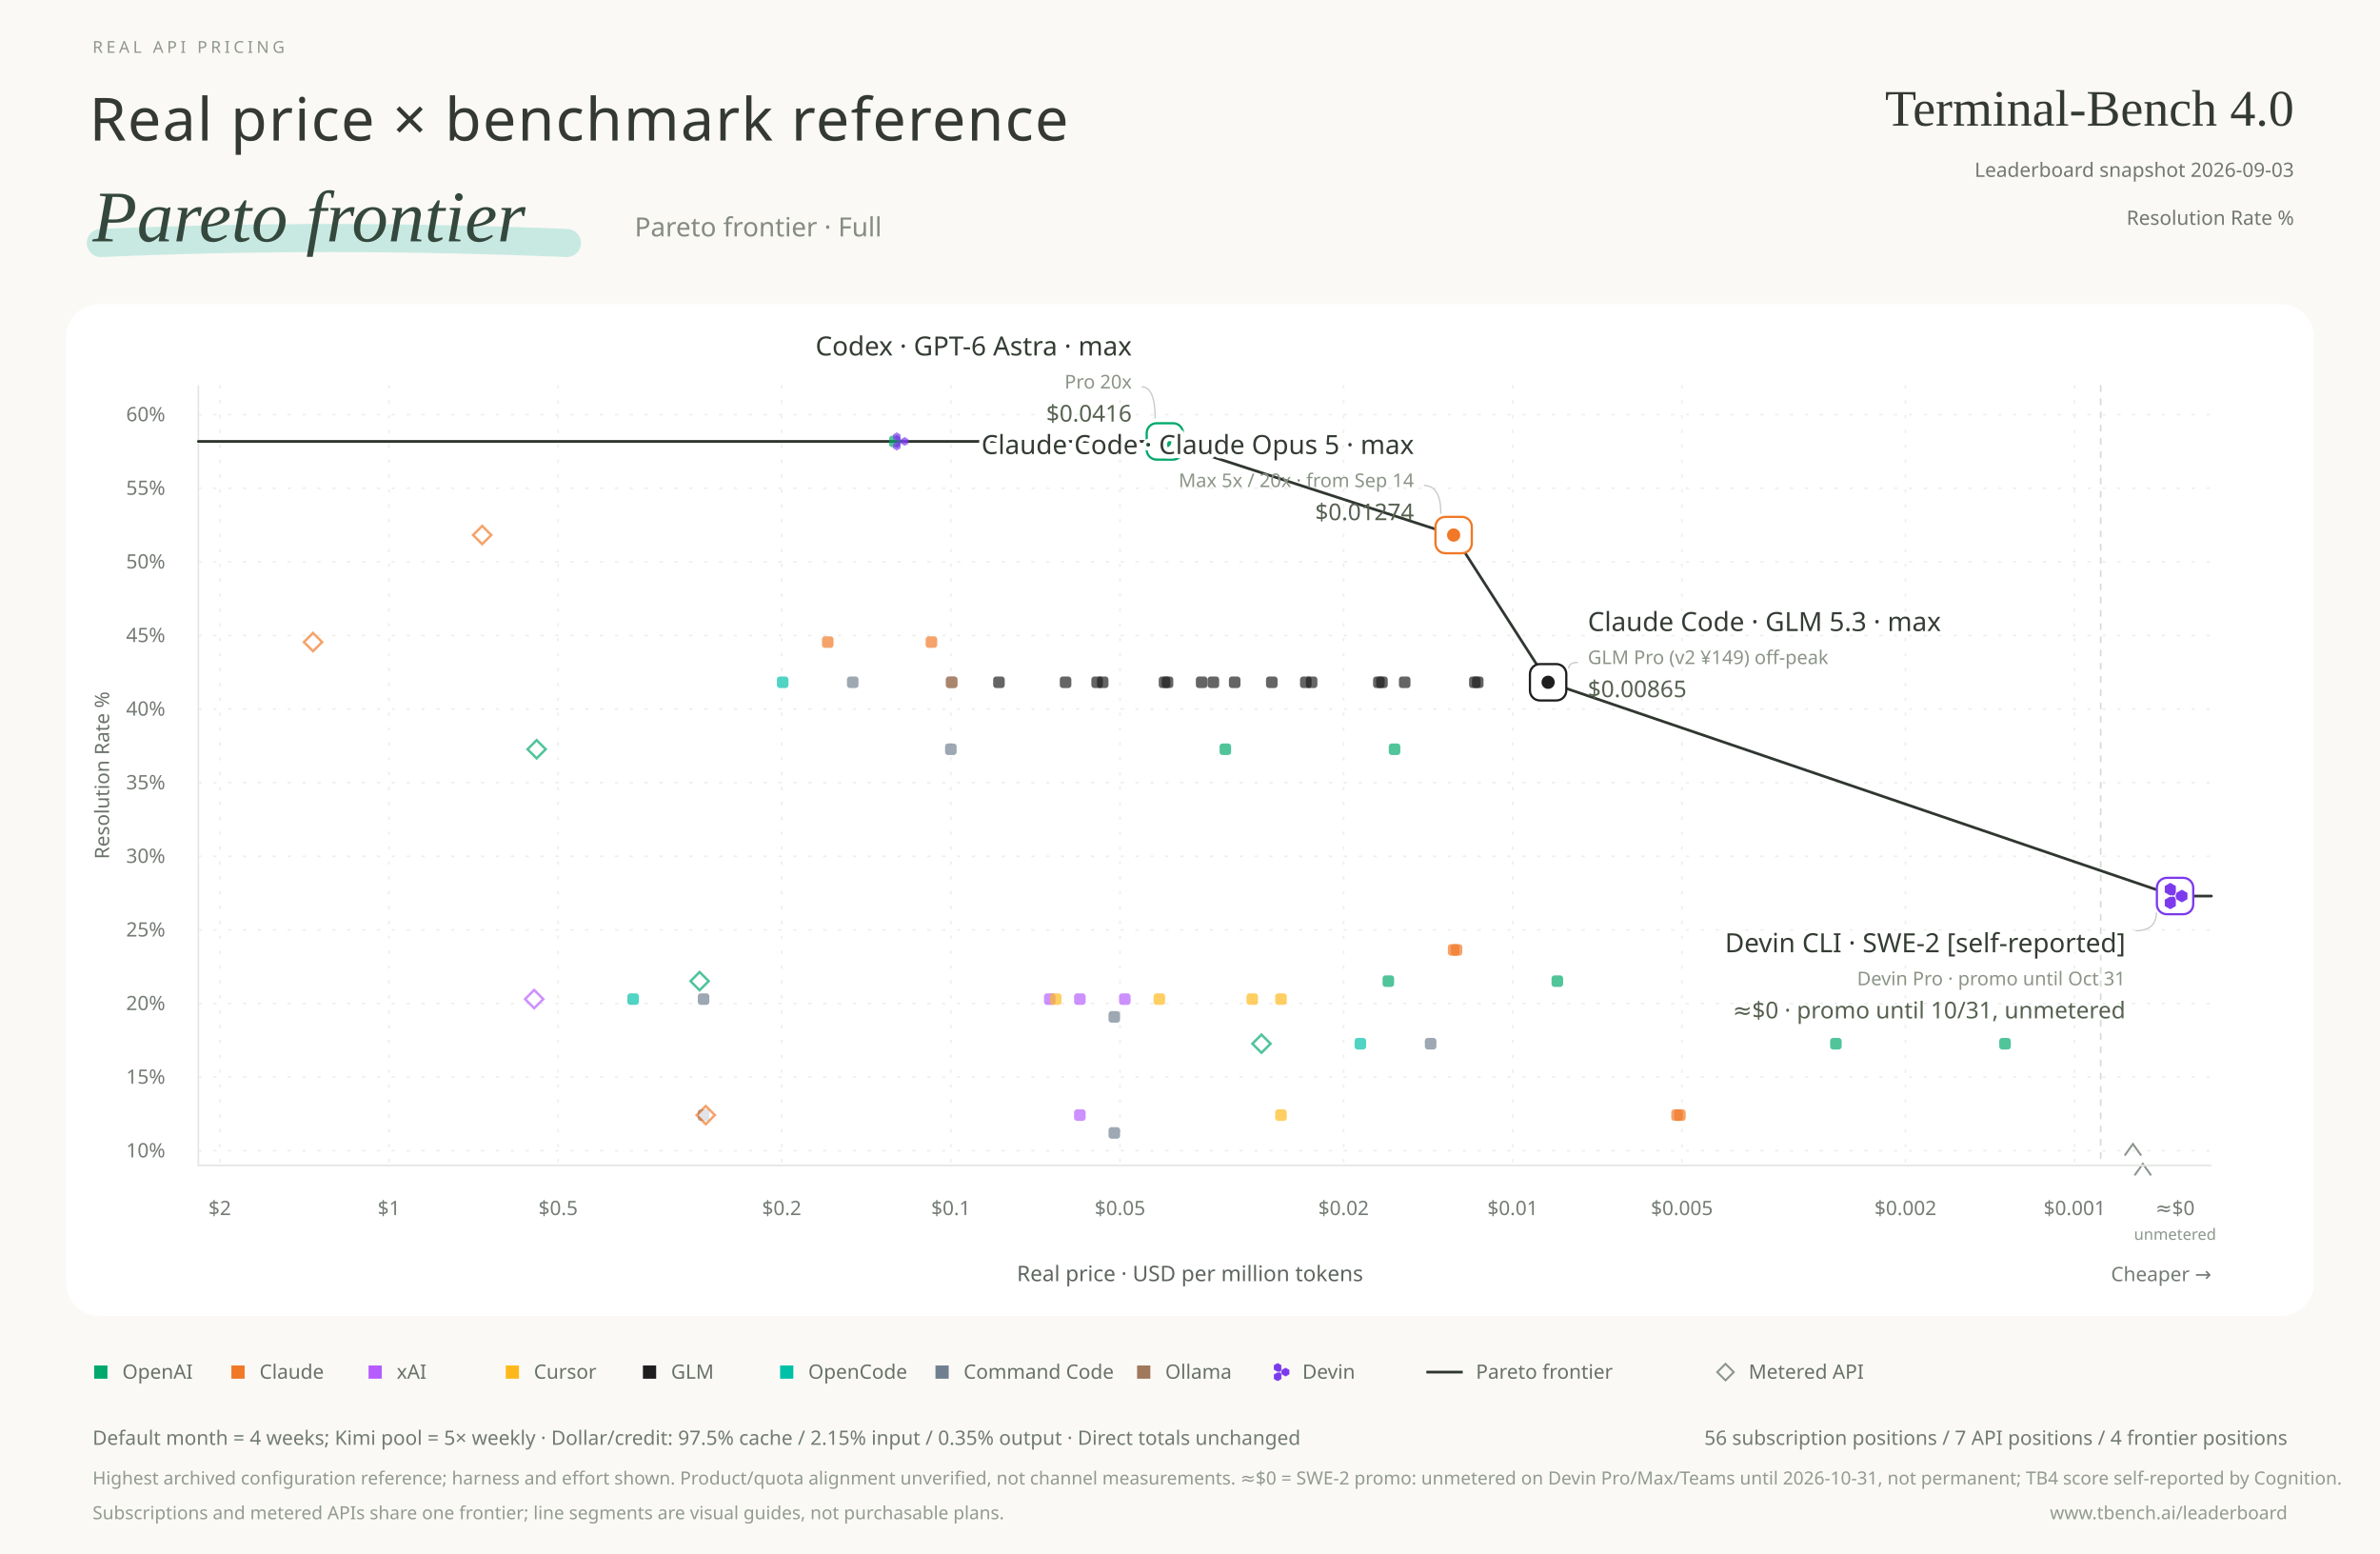
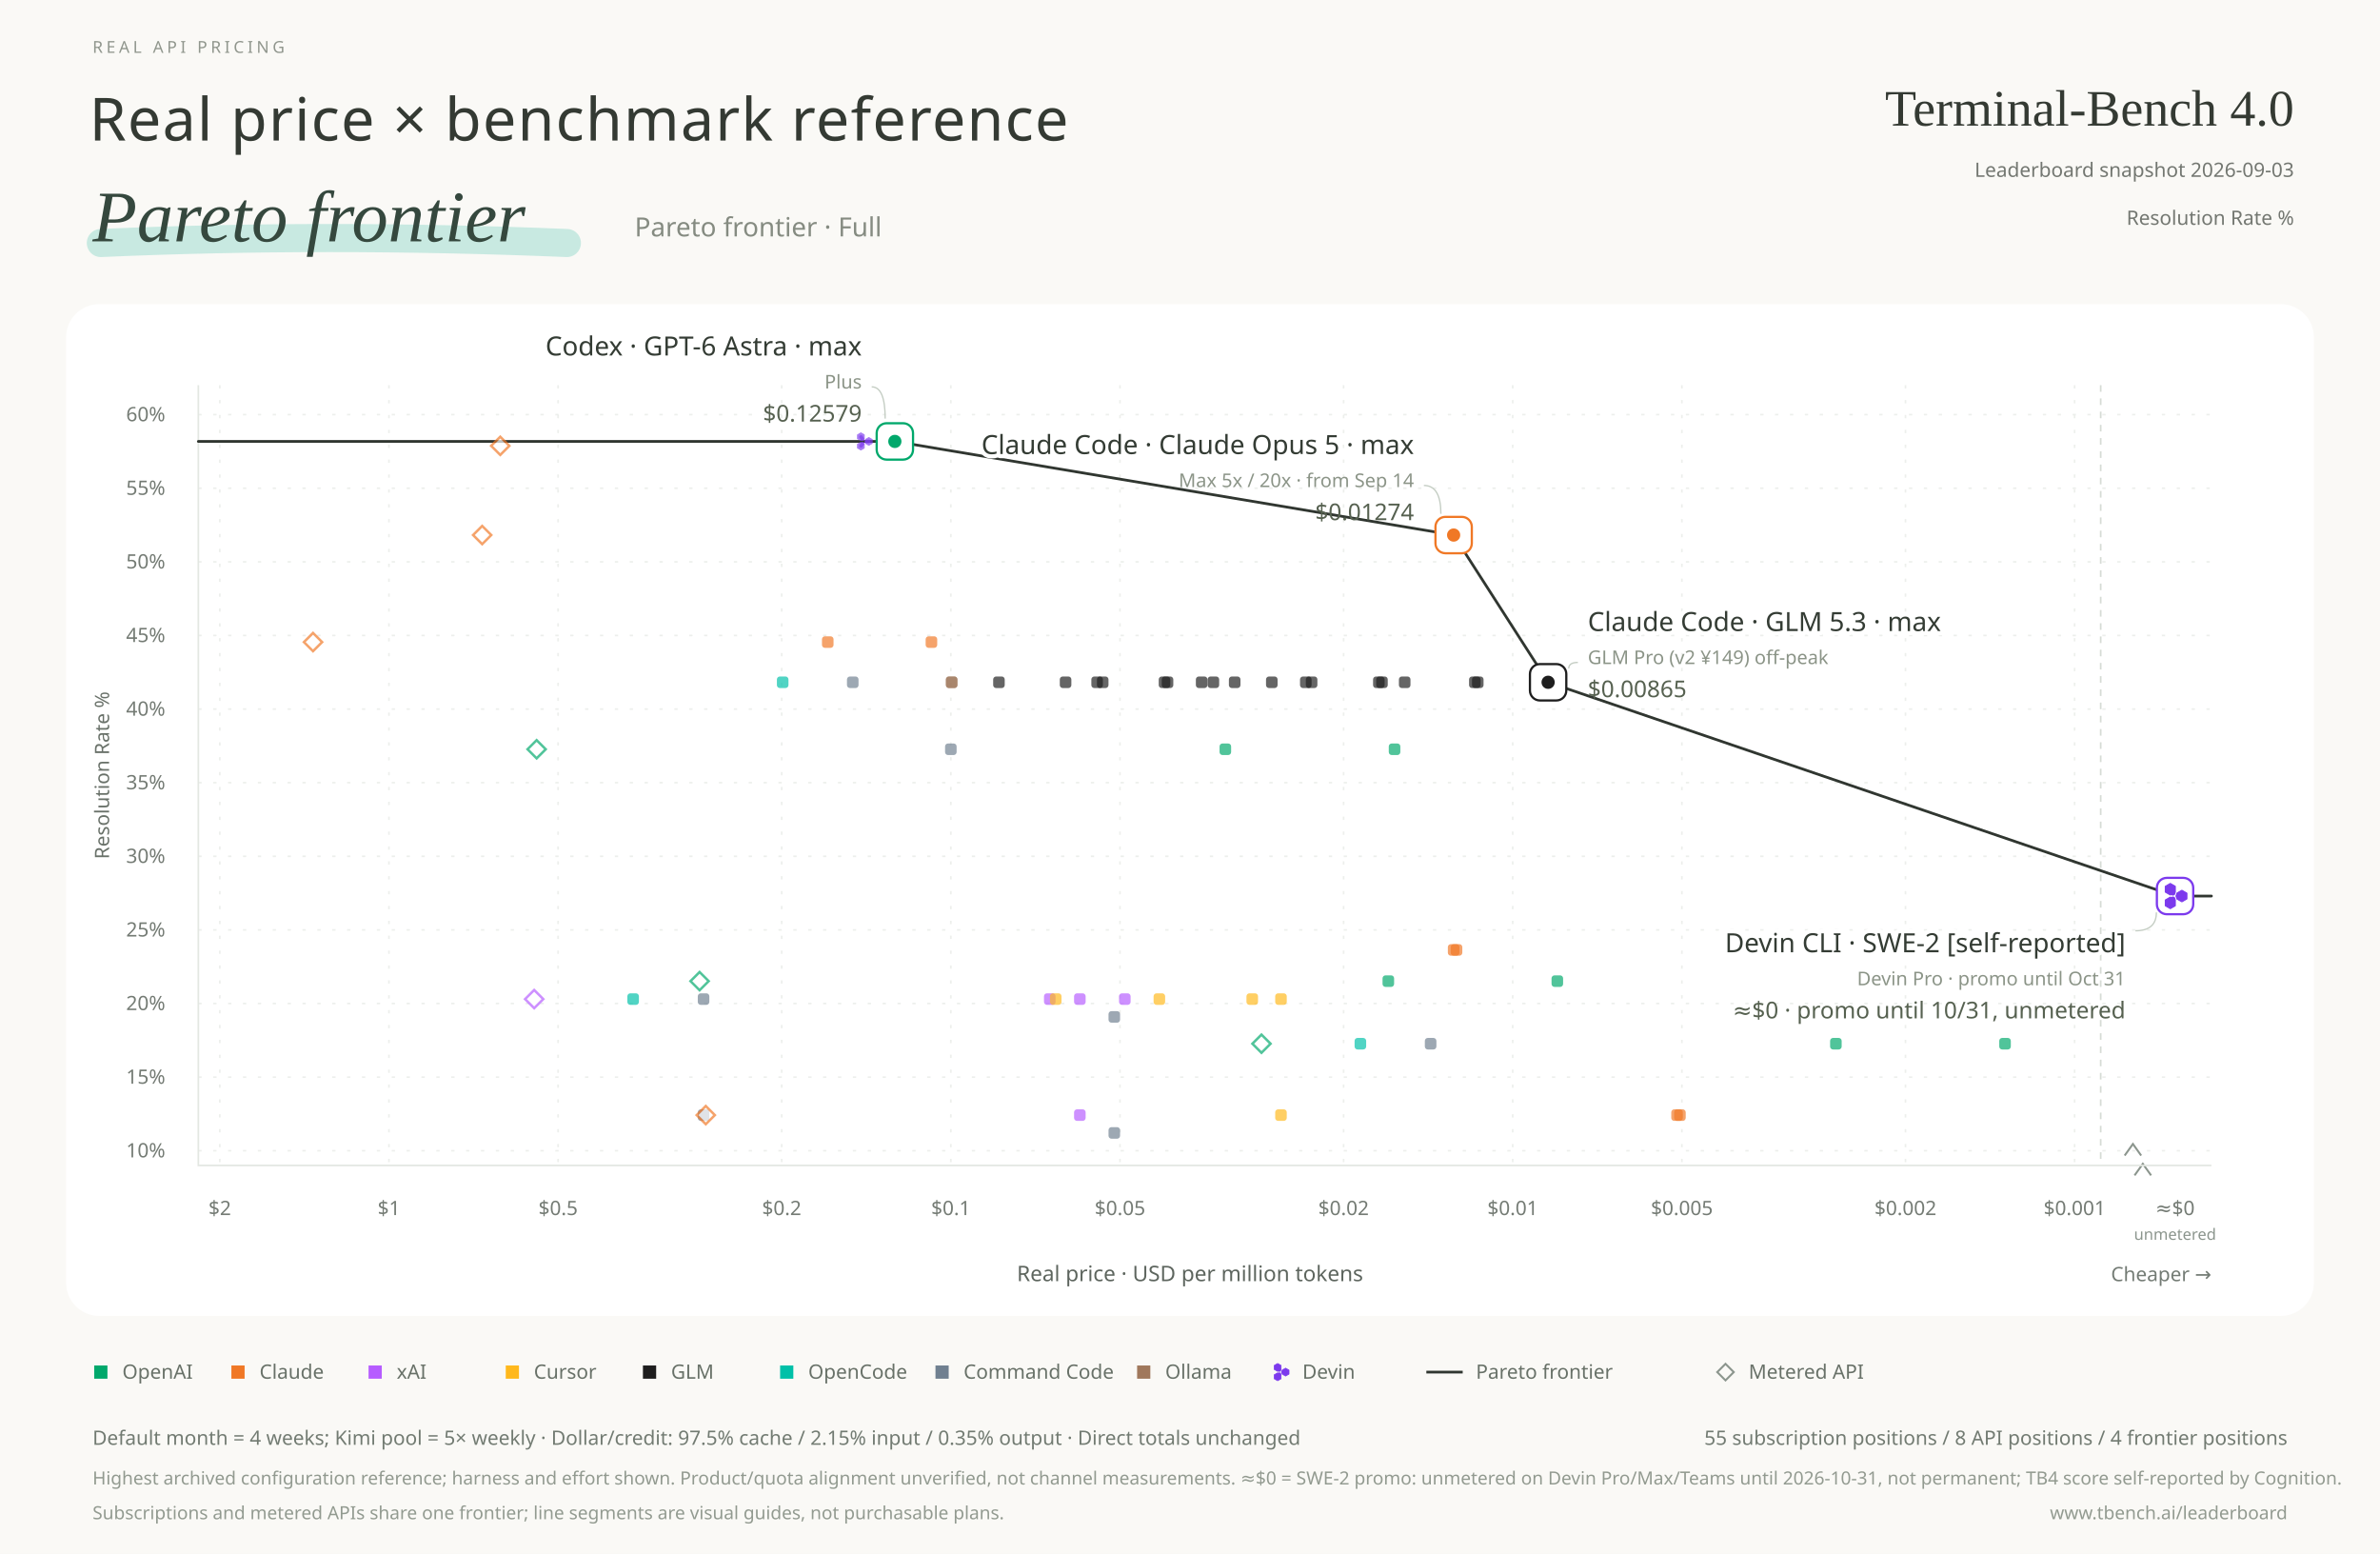
<svg xmlns="http://www.w3.org/2000/svg" width="1440" height="940" viewBox="0 0 1440 940" role="img" aria-labelledby="title desc">
  <style>text{font-family:"Microsoft YaHei","Segoe UI",sans-serif} .serif{font-family:"Times New Roman",serif} .number{font-family:"Segoe UI",sans-serif;font-variant-numeric:tabular-nums} .label-name{paint-order:stroke;stroke:#fff;stroke-width:5px;stroke-linejoin:round} .point:hover{opacity:1}</style>
  <rect width="1440" height="940" fill="#FAF9F6" />
  <text x="56.000" y="32.000" font-size="10" fill="#90968D" text-anchor="start" font-weight="400" letter-spacing="2.1">REAL API PRICING</text>
  <text x="54.000" y="85.000" font-size="36" fill="#343A33" text-anchor="start" font-weight="300" letter-spacing=".8">Real price × benchmark reference</text>
  <path d="M61 147 Q197 141 343 147" stroke="#9FDDD0" stroke-width="17" stroke-linecap="round" opacity=".55" fill="none" />
  <text x="56.000" y="146.000" font-size="44" fill="#35483E" text-anchor="start" font-weight="400" class="serif" font-style="italic">Pareto frontier</text>
  <text x="384.000" y="143.000" font-size="16" fill="#858B81" text-anchor="start" font-weight="300">Pareto frontier · Full</text>
  <text x="1388.000" y="76.000" font-size="31" fill="#343A33" text-anchor="end" font-weight="400" class="serif">Terminal-Bench 4.0</text>
  <text x="1388.000" y="107.000" font-size="12" fill="#737771" text-anchor="end" font-weight="400">Leaderboard snapshot  2026-09-03</text>
  <text x="1388.000" y="136.000" font-size="12" fill="#737771" text-anchor="end" font-weight="400">Resolution Rate %</text>
  <rect x="40" y="184" width="1360" height="612" rx="20" fill="#FFFFFF" />
  <path d="M1255.232 233V705" stroke="#E8EBE7" stroke-dasharray="2 7" opacity=".8" />
  <text x="1255.232" y="735.000" font-size="12" fill="#747B74" text-anchor="middle" font-weight="400" class="number">$0.001</text>
  <path d="M1152.892 233V705" stroke="#E8EBE7" stroke-dasharray="2 7" opacity=".8" />
  <text x="1152.892" y="735.000" font-size="12" fill="#747B74" text-anchor="middle" font-weight="400" class="number">$0.002</text>
  <path d="M1017.606 233V705" stroke="#E8EBE7" stroke-dasharray="2 7" opacity=".8" />
  <text x="1017.606" y="735.000" font-size="12" fill="#747B74" text-anchor="middle" font-weight="400" class="number">$0.005</text>
  <path d="M915.266 233V705" stroke="#E8EBE7" stroke-dasharray="2 7" opacity=".8" />
  <text x="915.266" y="735.000" font-size="12" fill="#747B74" text-anchor="middle" font-weight="400" class="number">$0.01</text>
  <path d="M812.926 233V705" stroke="#E8EBE7" stroke-dasharray="2 7" opacity=".8" />
  <text x="812.926" y="735.000" font-size="12" fill="#747B74" text-anchor="middle" font-weight="400" class="number">$0.02</text>
  <path d="M677.640 233V705" stroke="#E8EBE7" stroke-dasharray="2 7" opacity=".8" />
  <text x="677.640" y="735.000" font-size="12" fill="#747B74" text-anchor="middle" font-weight="400" class="number">$0.05</text>
  <path d="M575.300 233V705" stroke="#E8EBE7" stroke-dasharray="2 7" opacity=".8" />
  <text x="575.300" y="735.000" font-size="12" fill="#747B74" text-anchor="middle" font-weight="400" class="number">$0.1</text>
  <path d="M472.960 233V705" stroke="#E8EBE7" stroke-dasharray="2 7" opacity=".8" />
  <text x="472.960" y="735.000" font-size="12" fill="#747B74" text-anchor="middle" font-weight="400" class="number">$0.2</text>
  <path d="M337.674 233V705" stroke="#E8EBE7" stroke-dasharray="2 7" opacity=".8" />
  <text x="337.674" y="735.000" font-size="12" fill="#747B74" text-anchor="middle" font-weight="400" class="number">$0.5</text>
  <path d="M235.334 233V705" stroke="#E8EBE7" stroke-dasharray="2 7" opacity=".8" />
  <text x="235.334" y="735.000" font-size="12" fill="#747B74" text-anchor="middle" font-weight="400" class="number">$1</text>
  <path d="M132.994 233V705" stroke="#E8EBE7" stroke-dasharray="2 7" opacity=".8" />
  <text x="132.994" y="735.000" font-size="12" fill="#747B74" text-anchor="middle" font-weight="400" class="number">$2</text>
  <path d="M1271.010 233V705" stroke="#D6DBD5" stroke-dasharray="4 4" />
  <path d="M1285.505 699l5 -7 5 7M1291.505 711l5 -7 5 7" stroke="#8B958D" stroke-width="1.2" fill="none" />
  <text x="1316.000" y="735.000" font-size="12" fill="#747B74" text-anchor="middle" font-weight="400" class="number">≈$0</text>
  <text x="1316.000" y="750.000" font-size="9.5" fill="#8B958D" text-anchor="middle" font-weight="400">unmetered</text>
  <path d="M120 696.094H1338" stroke="#E8EBE7" stroke-dasharray="2 7" opacity=".8" />
  <text x="100.000" y="700.094" font-size="12" fill="#747B74" text-anchor="end" font-weight="400" class="number">10%</text>
  <path d="M120 651.566H1338" stroke="#E8EBE7" stroke-dasharray="2 7" opacity=".8" />
  <text x="100.000" y="655.566" font-size="12" fill="#747B74" text-anchor="end" font-weight="400" class="number">15%</text>
  <path d="M120 607.038H1338" stroke="#E8EBE7" stroke-dasharray="2 7" opacity=".8" />
  <text x="100.000" y="611.038" font-size="12" fill="#747B74" text-anchor="end" font-weight="400" class="number">20%</text>
  <path d="M120 562.509H1338" stroke="#E8EBE7" stroke-dasharray="2 7" opacity=".8" />
  <text x="100.000" y="566.509" font-size="12" fill="#747B74" text-anchor="end" font-weight="400" class="number">25%</text>
  <path d="M120 517.981H1338" stroke="#E8EBE7" stroke-dasharray="2 7" opacity=".8" />
  <text x="100.000" y="521.981" font-size="12" fill="#747B74" text-anchor="end" font-weight="400" class="number">30%</text>
  <path d="M120 473.453H1338" stroke="#E8EBE7" stroke-dasharray="2 7" opacity=".8" />
  <text x="100.000" y="477.453" font-size="12" fill="#747B74" text-anchor="end" font-weight="400" class="number">35%</text>
  <path d="M120 428.925H1338" stroke="#E8EBE7" stroke-dasharray="2 7" opacity=".8" />
  <text x="100.000" y="432.925" font-size="12" fill="#747B74" text-anchor="end" font-weight="400" class="number">40%</text>
  <path d="M120 384.396H1338" stroke="#E8EBE7" stroke-dasharray="2 7" opacity=".8" />
  <text x="100.000" y="388.396" font-size="12" fill="#747B74" text-anchor="end" font-weight="400" class="number">45%</text>
  <path d="M120 339.868H1338" stroke="#E8EBE7" stroke-dasharray="2 7" opacity=".8" />
  <text x="100.000" y="343.868" font-size="12" fill="#747B74" text-anchor="end" font-weight="400" class="number">50%</text>
  <path d="M120 295.340H1338" stroke="#E8EBE7" stroke-dasharray="2 7" opacity=".8" />
  <text x="100.000" y="299.340" font-size="12" fill="#747B74" text-anchor="end" font-weight="400" class="number">55%</text>
  <path d="M120 250.811H1338" stroke="#E8EBE7" stroke-dasharray="2 7" opacity=".8" />
  <text x="100.000" y="254.811" font-size="12" fill="#747B74" text-anchor="end" font-weight="400" class="number">60%</text>
  <path d="M120 233V705H1338" fill="none" stroke="#E3E7E2" />
  <text x="66.000" y="469.000" font-size="12" fill="#697169" text-anchor="middle" font-weight="400" transform="rotate(-90 66 469.0)">Resolution Rate %</text>
  <text x="720.000" y="775.000" font-size="13" fill="#5D655E" text-anchor="middle" font-weight="400">Real price · USD per million tokens</text>
  <text x="1338.000" y="775.000" font-size="12" fill="#737B74" text-anchor="end" font-weight="400">Cheaper →</text>
-   <path id="frontier" d="M120.000,267.020 L704.796,267.020 L879.512,323.660 L936.679,412.716 L1316.000,542.026 L1338.000,542.026" fill="none" stroke="#303630" stroke-width="1.65" stroke-linecap="round" stroke-linejoin="round" />
+   <path id="frontier" d="M120.000,267.020 L541.424,267.020 L879.512,323.660 L936.679,412.716 L1316.000,542.026 L1338.000,542.026" fill="none" stroke="#303630" stroke-width="1.65" stroke-linecap="round" stroke-linejoin="round" />
  <g class="point" data-billing="subscription" data-frontier="false" data-price="0.03247" data-score="37.27" data-x="741.380" data-y="453.237" transform="translate(741.380 453.237)">
    <rect x="-3.5" y="-3.5" width="7" height="7" rx="1.8" fill="#00A86B" opacity=".68" />
  </g>
  <g class="point" data-billing="subscription" data-frontier="false" data-price="0.01623" data-score="37.27" data-x="843.765" data-y="453.237" transform="translate(843.765 453.237)">
    <rect x="-3.5" y="-3.5" width="7" height="7" rx="1.8" fill="#00A86B" opacity=".68" />
  </g>
  <g class="point" data-billing="subscription" data-frontier="false" data-price="0.00266" data-score="17.27" data-x="1110.787" data-y="631.350" transform="translate(1110.787 631.350)">
    <rect x="-3.5" y="-3.5" width="7" height="7" rx="1.8" fill="#00A86B" opacity=".68" />
  </g>
  <g class="point" data-billing="subscription" data-frontier="false" data-price="0.00133" data-score="17.27" data-x="1213.127" data-y="631.350" transform="translate(1213.127 631.350)">
    <rect x="-3.5" y="-3.5" width="7" height="7" rx="1.8" fill="#00A86B" opacity=".68" />
  </g>
-   <g class="point" data-billing="subscription" data-frontier="false" data-price="0.12579" data-score="58.18" data-x="541.424" data-y="267.020" transform="translate(541.424 267.020)">
-     <rect x="-3.5" y="-3.5" width="7" height="7" rx="1.8" fill="#00A86B" opacity=".68" />
-   </g>
-   <g class="point" data-billing="subscription" data-frontier="true" data-price="0.0416" data-score="58.18" data-x="704.796" data-y="267.020" transform="translate(704.796 267.020)">
+   <g class="point" data-billing="subscription" data-frontier="true" data-price="0.12579" data-score="58.18" data-x="541.424" data-y="267.020" transform="translate(541.424 267.020)">
    <rect x="-11" y="-11" width="22" height="22" rx="6" fill="#FFF" stroke="#00A86B" stroke-width="1.35" />
    <circle r="4" fill="#00A86B" />
  </g>
-   <g class="point" data-billing="subscription" data-frontier="false" data-price="0.12315" data-score="58.18" data-x="544.556" data-y="267.020" transform="translate(544.556 267.020)">
+   <g class="point" data-billing="subscription" data-frontier="false" data-price="0.14265" data-score="58.18" data-x="522.853" data-y="267.020" transform="translate(522.853 267.020)">
    <path d="M0.11,-1.63 L-1.97,-0.43 L-4.05,-1.63 L-4.05,-4.03 L-1.97,-5.23 L0.11,-4.03Z M0.11,4.03 L-1.97,5.23 L-4.05,4.03 L-4.05,1.63 L-1.97,0.43 L0.11,1.63Z M4.91,1.20 L2.83,2.40 L0.75,1.20 L0.75,-1.20 L2.83,-2.40 L4.91,-1.20Z" fill="#7C3AED" opacity="0.68" stroke="#7C3AED" stroke-width="0.43" stroke-linejoin="round" />
    <path d="M-0.89,-1.27 L-1.87,-2.69 M-0.89,1.27 L-1.87,2.69 M1.27,0.00 L2.69,0.00" stroke="#7C3AED" stroke-width="2.16" stroke-linecap="round" opacity="0.68" fill="none" />
  </g>
  <g class="point" data-billing="subscription" data-frontier="false" data-price="0.01259" data-score="23.64" data-x="881.261" data-y="574.621" transform="translate(881.261 574.621)">
    <rect x="-3.5" y="-3.5" width="7" height="7" rx="1.8" fill="#F07826" opacity=".68" />
  </g>
  <g class="point" data-billing="subscription" data-frontier="true" data-price="0.01274" data-score="51.82" data-x="879.512" data-y="323.660" transform="translate(879.512 323.660)">
    <rect x="-11" y="-11" width="22" height="22" rx="6" fill="#FFF" stroke="#F07826" stroke-width="1.35" />
    <circle r="4" fill="#F07826" />
  </g>
  <g class="point" data-billing="subscription" data-frontier="false" data-price="0.05894" data-score="20.3" data-x="653.353" data-y="604.366" transform="translate(653.353 604.366)">
    <rect x="-3.5" y="-3.5" width="7" height="7" rx="1.8" fill="#B65CFF" opacity=".68" />
  </g>
  <g class="point" data-billing="subscription" data-frontier="false" data-price="0.04902" data-score="20.3" data-x="680.563" data-y="604.366" transform="translate(680.563 604.366)">
    <rect x="-3.5" y="-3.5" width="7" height="7" rx="1.8" fill="#B65CFF" opacity=".68" />
  </g>
  <g class="point" data-billing="subscription" data-frontier="false" data-price="0.06667" data-score="20.3" data-x="635.158" data-y="604.366" transform="translate(635.158 604.366)">
    <rect x="-3.5" y="-3.5" width="7" height="7" rx="1.8" fill="#B65CFF" opacity=".68" />
  </g>
  <g class="point" data-billing="subscription" data-frontier="false" data-price="0.02585" data-score="20.3" data-x="775.044" data-y="604.366" transform="translate(775.044 604.366)">
    <rect x="-3.5" y="-3.5" width="7" height="7" rx="1.8" fill="#FFB81C" opacity=".68" />
  </g>
  <g class="point" data-billing="subscription" data-frontier="false" data-price="0.06506" data-score="20.3" data-x="638.767" data-y="604.366" transform="translate(638.767 604.366)">
    <rect x="-3.5" y="-3.5" width="7" height="7" rx="1.8" fill="#FFB81C" opacity=".68" />
  </g>
  <g class="point" data-billing="subscription" data-frontier="false" data-price="0.04255" data-score="20.3" data-x="701.462" data-y="604.366" transform="translate(701.462 604.366)">
    <rect x="-3.5" y="-3.5" width="7" height="7" rx="1.8" fill="#FFB81C" opacity=".68" />
  </g>
  <g class="point" data-billing="subscription" data-frontier="false" data-price="0.02908" data-score="20.3" data-x="757.660" data-y="604.366" transform="translate(757.660 604.366)">
    <rect x="-3.5" y="-3.5" width="7" height="7" rx="1.8" fill="#FFB81C" opacity=".68" />
  </g>
  <g class="point" data-billing="subscription" data-frontier="false" data-price="0.08211" data-score="41.82" data-x="604.403" data-y="412.716" transform="translate(604.403 412.716)">
    <rect x="-3.5" y="-3.5" width="7" height="7" rx="1.8" fill="#1E1E1E" opacity=".68" />
  </g>
  <g class="point" data-billing="subscription" data-frontier="false" data-price="0.05491" data-score="41.82" data-x="663.810" data-y="412.716" transform="translate(663.810 412.716)">
    <rect x="-3.5" y="-3.5" width="7" height="7" rx="1.8" fill="#1E1E1E" opacity=".68" />
  </g>
  <g class="point" data-billing="subscription" data-frontier="false" data-price="0.04115" data-score="41.82" data-x="706.401" data-y="412.716" transform="translate(706.401 412.716)">
    <rect x="-3.5" y="-3.5" width="7" height="7" rx="1.8" fill="#1E1E1E" opacity=".68" />
  </g>
  <g class="point" data-billing="subscription" data-frontier="false" data-price="0.0341" data-score="41.82" data-x="734.148" data-y="412.716" transform="translate(734.148 412.716)">
    <rect x="-3.5" y="-3.5" width="7" height="7" rx="1.8" fill="#1E1E1E" opacity=".68" />
  </g>
  <g class="point" data-billing="subscription" data-frontier="false" data-price="0.0228" data-score="41.82" data-x="793.581" data-y="412.716" transform="translate(793.581 412.716)">
    <rect x="-3.5" y="-3.5" width="7" height="7" rx="1.8" fill="#1E1E1E" opacity=".68" />
  </g>
  <g class="point" data-billing="subscription" data-frontier="false" data-price="0.01709" data-score="41.82" data-x="836.142" data-y="412.716" transform="translate(836.142 412.716)">
    <rect x="-3.5" y="-3.5" width="7" height="7" rx="1.8" fill="#1E1E1E" opacity=".68" />
  </g>
  <g class="point" data-billing="subscription" data-frontier="false" data-price="0.06249" data-score="41.82" data-x="644.718" data-y="412.716" transform="translate(644.718 412.716)">
    <rect x="-3.5" y="-3.5" width="7" height="7" rx="1.8" fill="#1E1E1E" opacity=".68" />
  </g>
  <g class="point" data-billing="subscription" data-frontier="false" data-price="0.04166" data-score="41.82" data-x="704.583" data-y="412.716" transform="translate(704.583 412.716)">
    <rect x="-3.5" y="-3.5" width="7" height="7" rx="1.8" fill="#1E1E1E" opacity=".68" />
  </g>
  <g class="point" data-billing="subscription" data-frontier="false" data-price="0.03125" data-score="41.82" data-x="747.034" data-y="412.716" transform="translate(747.034 412.716)">
    <rect x="-3.5" y="-3.5" width="7" height="7" rx="1.8" fill="#1E1E1E" opacity=".68" />
  </g>
  <g class="point" data-billing="subscription" data-frontier="false" data-price="0.01731" data-score="41.82" data-x="834.253" data-y="412.716" transform="translate(834.253 412.716)">
    <rect x="-3.5" y="-3.5" width="7" height="7" rx="1.8" fill="#1E1E1E" opacity=".68" />
  </g>
  <g class="point" data-billing="subscription" data-frontier="false" data-price="0.01154" data-score="41.82" data-x="894.118" data-y="412.716" transform="translate(894.118 412.716)">
    <rect x="-3.5" y="-3.5" width="7" height="7" rx="1.8" fill="#1E1E1E" opacity=".68" />
  </g>
  <g class="point" data-billing="subscription" data-frontier="true" data-price="0.00865" data-score="41.82" data-x="936.679" data-y="412.716" transform="translate(936.679 412.716)">
    <rect x="-11" y="-11" width="22" height="22" rx="6" fill="#FFF" stroke="#1E1E1E" stroke-width="1.35" />
    <circle r="4" fill="#1E1E1E" />
  </g>
  <g class="point" data-billing="subscription" data-frontier="false" data-price="0.05367" data-score="41.82" data-x="667.182" data-y="412.716" transform="translate(667.182 412.716)">
    <rect x="-3.5" y="-3.5" width="7" height="7" rx="1.8" fill="#1E1E1E" opacity=".68" />
  </g>
  <g class="point" data-billing="subscription" data-frontier="false" data-price="0.03578" data-score="41.82" data-x="727.047" data-y="412.716" transform="translate(727.047 412.716)">
    <rect x="-3.5" y="-3.5" width="7" height="7" rx="1.8" fill="#1E1E1E" opacity=".68" />
  </g>
  <g class="point" data-billing="subscription" data-frontier="false" data-price="0.02684" data-score="41.82" data-x="769.495" data-y="412.716" transform="translate(769.495 412.716)">
    <rect x="-3.5" y="-3.5" width="7" height="7" rx="1.8" fill="#1E1E1E" opacity=".68" />
  </g>
  <g class="point" data-billing="subscription" data-frontier="false" data-price="0.02335" data-score="41.82" data-x="790.061" data-y="412.716" transform="translate(790.061 412.716)">
    <rect x="-3.5" y="-3.5" width="7" height="7" rx="1.8" fill="#1E1E1E" opacity=".68" />
  </g>
  <g class="point" data-billing="subscription" data-frontier="false" data-price="0.01557" data-score="41.82" data-x="849.895" data-y="412.716" transform="translate(849.895 412.716)">
    <rect x="-3.5" y="-3.5" width="7" height="7" rx="1.8" fill="#1E1E1E" opacity=".68" />
  </g>
  <g class="point" data-billing="subscription" data-frontier="false" data-price="0.01168" data-score="41.82" data-x="892.338" data-y="412.716" transform="translate(892.338 412.716)">
    <rect x="-3.5" y="-3.5" width="7" height="7" rx="1.8" fill="#1E1E1E" opacity=".68" />
  </g>
  <g class="point" data-billing="subscription" data-frontier="false" data-price="0.36765" data-score="20.3" data-x="383.072" data-y="604.366" transform="translate(383.072 604.366)">
    <rect x="-3.5" y="-3.5" width="7" height="7" rx="1.8" fill="#00C0A8" opacity=".68" />
  </g>
  <g class="point" data-billing="subscription" data-frontier="false" data-price="0.01867" data-score="17.27" data-x="823.086" data-y="631.350" transform="translate(823.086 631.350)">
    <rect x="-3.5" y="-3.5" width="7" height="7" rx="1.8" fill="#00C0A8" opacity=".68" />
  </g>
  <g class="point" data-billing="subscription" data-frontier="false" data-price="0.1992" data-score="41.82" data-x="473.552" data-y="412.716" transform="translate(473.552 412.716)">
    <rect x="-3.5" y="-3.5" width="7" height="7" rx="1.8" fill="#00C0A8" opacity=".68" />
  </g>
  <g class="point" data-billing="subscription" data-frontier="false" data-price="0.1" data-score="37.27" data-x="575.300" data-y="453.237" transform="translate(575.300 453.237)">
    <rect x="-3.5" y="-3.5" width="7" height="7" rx="1.8" fill="#708090" opacity=".68" />
  </g>
  <g class="point" data-billing="subscription" data-frontier="false" data-price="0.05118" data-score="19.09" data-x="674.196" data-y="615.142" transform="translate(674.196 615.142)">
    <rect x="-3.5" y="-3.5" width="7" height="7" rx="1.8" fill="#708090" opacity=".68" />
  </g>
  <g class="point" data-billing="subscription" data-frontier="false" data-price="0.014" data-score="17.27" data-x="865.588" data-y="631.350" transform="translate(865.588 631.350)">
    <rect x="-3.5" y="-3.5" width="7" height="7" rx="1.8" fill="#708090" opacity=".68" />
  </g>
  <g class="point" data-billing="subscription" data-frontier="false" data-price="0.14948" data-score="41.82" data-x="515.948" data-y="412.716" transform="translate(515.948 412.716)">
    <rect x="-3.5" y="-3.5" width="7" height="7" rx="1.8" fill="#708090" opacity=".68" />
  </g>
  <g class="point" data-billing="subscription" data-frontier="false" data-price="0.27548" data-score="12.42" data-x="425.685" data-y="674.543" transform="translate(425.685 674.543)">
    <rect x="-3.5" y="-3.5" width="7" height="7" rx="1.8" fill="#708090" opacity=".68" />
  </g>
  <g class="point" data-billing="subscription" data-frontier="false" data-price="0.27548" data-score="20.3" data-x="425.685" data-y="604.366" transform="translate(425.685 604.366)">
    <rect x="-3.5" y="-3.5" width="7" height="7" rx="1.8" fill="#708090" opacity=".68" />
  </g>
  <g class="point" data-billing="subscription" data-frontier="false" data-price="0.05118" data-score="11.21" data-x="674.196" data-y="685.318" transform="translate(674.196 685.318)">
    <rect x="-3.5" y="-3.5" width="7" height="7" rx="1.8" fill="#708090" opacity=".68" />
  </g>
  <g class="point" data-billing="subscription" data-frontier="false" data-price="0.09965" data-score="41.82" data-x="575.818" data-y="412.716" transform="translate(575.818 412.716)">
    <rect x="-3.5" y="-3.5" width="7" height="7" rx="1.8" fill="#A0785C" opacity=".68" />
  </g>
  <g class="point" data-billing="subscription" data-frontier="false" data-price="0.09967" data-score="41.82" data-x="575.788" data-y="412.716" transform="translate(575.788 412.716)">
    <rect x="-3.5" y="-3.5" width="7" height="7" rx="1.8" fill="#A0785C" opacity=".68" />
  </g>
  <g class="point" data-billing="subscription" data-frontier="false" data-price="0.01665" data-score="21.52" data-x="839.993" data-y="593.501" transform="translate(839.993 593.501)">
    <rect x="-3.5" y="-3.5" width="7" height="7" rx="1.8" fill="#00A86B" opacity=".68" />
  </g>
  <g class="point" data-billing="subscription" data-frontier="false" data-price="0.00833" data-score="21.52" data-x="942.244" data-y="593.501" transform="translate(942.244 593.501)">
    <rect x="-3.5" y="-3.5" width="7" height="7" rx="1.8" fill="#00A86B" opacity=".68" />
  </g>
  <g class="point" data-billing="subscription" data-frontier="false" data-price="0.00504" data-score="12.42" data-x="1016.430" data-y="674.543" transform="translate(1016.430 674.543)">
    <rect x="-3.5" y="-3.5" width="7" height="7" rx="1.8" fill="#F07826" opacity=".68" />
  </g>
  <g class="point" data-billing="subscription" data-frontier="false" data-price="0.0051" data-score="12.42" data-x="1014.682" data-y="674.543" transform="translate(1014.682 674.543)">
    <rect x="-3.5" y="-3.5" width="7" height="7" rx="1.8" fill="#F07826" opacity=".68" />
  </g>
  <g class="point" data-billing="subscription" data-frontier="false" data-price="0.01274" data-score="23.64" data-x="879.512" data-y="574.621" transform="translate(879.512 574.621)">
    <rect x="-3.5" y="-3.5" width="7" height="7" rx="1.8" fill="#F07826" opacity=".68" />
  </g>
  <g class="point" data-billing="subscription" data-frontier="false" data-price="0.1656" data-score="44.55" data-x="500.827" data-y="388.404" transform="translate(500.827 388.404)">
    <rect x="-3.5" y="-3.5" width="7" height="7" rx="1.8" fill="#F07826" opacity=".68" />
  </g>
  <g class="point" data-billing="subscription" data-frontier="false" data-price="0.10828" data-score="44.55" data-x="563.555" data-y="388.404" transform="translate(563.555 388.404)">
    <rect x="-3.5" y="-3.5" width="7" height="7" rx="1.8" fill="#F07826" opacity=".68" />
  </g>
  <g class="point" data-billing="subscription" data-frontier="false" data-price="0.02585" data-score="12.42" data-x="775.044" data-y="674.543" transform="translate(775.044 674.543)">
    <rect x="-3.5" y="-3.5" width="7" height="7" rx="1.8" fill="#FFB81C" opacity=".68" />
  </g>
  <g class="point" data-billing="subscription" data-frontier="false" data-price="0.05894" data-score="12.42" data-x="653.353" data-y="674.543" transform="translate(653.353 674.543)">
    <rect x="-3.5" y="-3.5" width="7" height="7" rx="1.8" fill="#B65CFF" opacity=".68" />
  </g>
  <g class="point" data-billing="subscription" data-frontier="true" data-price="0.0" data-score="27.3" data-x="1316.000" data-y="542.026" transform="translate(1316.000 542.026)">
    <rect x="-11" y="-11" width="22" height="22" rx="6" fill="#FFF" stroke="#7C3AED" stroke-width="1.35" />
    <path d="M0.16,-2.38 L-2.87,-0.63 L-5.90,-2.38 L-5.90,-5.88 L-2.87,-7.63 L0.16,-5.88Z M0.16,5.88 L-2.87,7.63 L-5.90,5.88 L-5.90,2.38 L-2.87,0.63 L0.16,2.38Z M7.16,1.75 L4.13,3.50 L1.10,1.75 L1.10,-1.75 L4.13,-3.50 L7.16,-1.75Z" fill="#7C3AED" opacity="1.0" stroke="#7C3AED" stroke-width="0.63" stroke-linejoin="round" />
    <path d="M-1.29,-1.86 L-2.73,-3.92 M-1.29,1.86 L-2.73,3.92 M1.86,0.00 L3.92,0.00" stroke="#7C3AED" stroke-width="3.15" stroke-linecap="round" opacity="1.0" fill="none" />
  </g>
  <g class="point" data-billing="metered" data-frontier="false" data-price="0.546" data-score="37.27" data-x="324.680" data-y="453.237" transform="translate(324.680 453.237)">
    <path d="M0 -5.5L5.5 0 0 5.5 -5.5 0Z" fill="white" stroke="#00A86B" stroke-width="1.5" opacity=".68" />
  </g>
  <g class="point" data-billing="metered" data-frontier="false" data-price="0.5515" data-score="20.3" data-x="323.200" data-y="604.366" transform="translate(323.200 604.366)">
    <path d="M0 -5.5L5.5 0 0 5.5 -5.5 0Z" fill="white" stroke="#B65CFF" stroke-width="1.5" opacity=".68" />
  </g>
  <g class="point" data-billing="metered" data-frontier="false" data-price="0.6825" data-score="51.82" data-x="291.734" data-y="323.660" transform="translate(291.734 323.660)">
    <path d="M0 -5.5L5.5 0 0 5.5 -5.5 0Z" fill="white" stroke="#F07826" stroke-width="1.5" opacity=".68" />
  </g>
  <g class="point" data-billing="metered" data-frontier="false" data-price="0.273" data-score="12.42" data-x="427.020" data-y="674.543" transform="translate(427.020 674.543)">
    <path d="M0 -5.5L5.5 0 0 5.5 -5.5 0Z" fill="white" stroke="#F07826" stroke-width="1.5" opacity=".68" />
  </g>
  <g class="point" data-billing="metered" data-frontier="false" data-price="1.365" data-score="44.55" data-x="189.394" data-y="388.404" transform="translate(189.394 388.404)">
    <path d="M0 -5.5L5.5 0 0 5.5 -5.5 0Z" fill="white" stroke="#F07826" stroke-width="1.5" opacity=".68" />
  </g>
+   <g class="point" data-billing="metered" data-frontier="false" data-price="0.63375" data-score="57.88" data-x="302.675" data-y="269.691" transform="translate(302.675 269.691)">
+     <path d="M0 -5.5L5.5 0 0 5.5 -5.5 0Z" fill="white" stroke="#F07826" stroke-width="1.5" opacity=".68" />
+   </g>
  <g class="point" data-billing="metered" data-frontier="false" data-price="0.28" data-score="21.52" data-x="423.282" data-y="593.501" transform="translate(423.282 593.501)">
    <path d="M0 -5.5L5.5 0 0 5.5 -5.5 0Z" fill="white" stroke="#00A86B" stroke-width="1.5" opacity=".68" />
  </g>
  <g class="point" data-billing="metered" data-frontier="false" data-price="0.028" data-score="17.27" data-x="763.248" data-y="631.350" transform="translate(763.248 631.350)">
    <path d="M0 -5.5L5.5 0 0 5.5 -5.5 0Z" fill="white" stroke="#00A86B" stroke-width="1.5" opacity=".68" />
  </g>
  <g class="front-label" data-model="gpt-6-astra">
-     <path d="M698.937,253.211Q698.937,234.020 690.796,234.020" stroke="#C4CDC3" stroke-width=".8" fill="none" />
-     <text x="684.796" y="215.020" font-size="16" fill="#343C34" text-anchor="end" font-weight="400" class="label-name">Codex · GPT-6 Astra · max</text>
-     <text x="684.796" y="235.020" font-size="11.5" fill="#8B9487" text-anchor="end" font-weight="400">Pro 20x</text>
-     <text x="684.796" y="255.020" font-size="14" fill="#566150" text-anchor="end" font-weight="400" class="number">$0.0416</text>
+     <path d="M535.566,253.211Q535.566,234.020 527.424,234.020" stroke="#C4CDC3" stroke-width=".8" fill="none" />
+     <text x="521.424" y="215.020" font-size="16" fill="#343C34" text-anchor="end" font-weight="400" class="label-name">Codex · GPT-6 Astra · max</text>
+     <text x="521.424" y="235.020" font-size="11.5" fill="#8B9487" text-anchor="end" font-weight="400">Plus</text>
+     <text x="521.424" y="255.020" font-size="14" fill="#566150" text-anchor="end" font-weight="400" class="number">$0.12579</text>
  </g>
  <g class="front-label" data-model="claude-opus-5">
    <path d="M871.795,310.797Q871.795,293.660 861.512,293.660" stroke="#C4CDC3" stroke-width=".8" fill="none" />
    <text x="855.512" y="274.660" font-size="16" fill="#343C34" text-anchor="end" font-weight="400" class="label-name">Claude Code · Claude Opus 5 · max</text>
    <text x="855.512" y="294.660" font-size="11.5" fill="#8B9487" text-anchor="end" font-weight="400">Max 5x / 20x · from Sep 14</text>
    <text x="855.512" y="314.660" font-size="14" fill="#566150" text-anchor="end" font-weight="400" class="number">$0.01274</text>
  </g>
  <g class="front-label" data-model="glm-5.3">
    <path d="M949.159,404.396Q949.159,400.716 954.679,400.716" stroke="#C4CDC3" stroke-width=".8" fill="none" />
    <text x="960.679" y="381.716" font-size="16" fill="#343C34" text-anchor="start" font-weight="400" class="label-name">Claude Code · GLM 5.3 · max</text>
    <text x="960.679" y="401.716" font-size="11.5" fill="#8B9487" text-anchor="start" font-weight="400">GLM Pro (v2 ¥149) off-peak</text>
    <text x="960.679" y="421.716" font-size="14" fill="#566150" text-anchor="start" font-weight="400" class="number">$0.00865</text>
  </g>
  <g class="front-label" data-model="swe-2">
    <path d="M1304.711,551.904Q1304.711,563.026 1292.000,563.026" stroke="#C4CDC3" stroke-width=".8" fill="none" />
    <text x="1286.000" y="576.026" font-size="16" fill="#343C34" text-anchor="end" font-weight="400" class="label-name">Devin CLI · SWE-2 [self-reported]</text>
    <text x="1286.000" y="596.026" font-size="11.5" fill="#8B9487" text-anchor="end" font-weight="400">Devin Pro · promo until Oct 31</text>
    <text x="1286.000" y="616.026" font-size="14" fill="#566150" text-anchor="end" font-weight="400" class="number">≈$0 · promo until 10/31, unmetered</text>
  </g>
  <rect x="57" y="826" width="8" height="8" fill="#00A86B" />
  <text x="74.000" y="834.000" font-size="12" fill="#687168" text-anchor="start" font-weight="400">OpenAI</text>
  <rect x="140" y="826" width="8" height="8" fill="#F07826" />
  <text x="157.000" y="834.000" font-size="12" fill="#687168" text-anchor="start" font-weight="400">Claude</text>
  <rect x="223" y="826" width="8" height="8" fill="#B65CFF" />
  <text x="240.000" y="834.000" font-size="12" fill="#687168" text-anchor="start" font-weight="400">xAI</text>
  <rect x="306" y="826" width="8" height="8" fill="#FFB81C" />
  <text x="323.000" y="834.000" font-size="12" fill="#687168" text-anchor="start" font-weight="400">Cursor</text>
  <rect x="389" y="826" width="8" height="8" fill="#1E1E1E" />
  <text x="406.000" y="834.000" font-size="12" fill="#687168" text-anchor="start" font-weight="400">GLM</text>
  <rect x="472" y="826" width="8" height="8" fill="#00C0A8" />
  <text x="489.000" y="834.000" font-size="12" fill="#687168" text-anchor="start" font-weight="400">OpenCode</text>
  <rect x="566" y="826" width="8" height="8" fill="#708090" />
  <text x="583.000" y="834.000" font-size="12" fill="#687168" text-anchor="start" font-weight="400">Command Code</text>
  <rect x="688" y="826" width="8" height="8" fill="#A0785C" />
  <text x="705.000" y="834.000" font-size="12" fill="#687168" text-anchor="start" font-weight="400">Ollama</text>
  <path d="M775.11,828.37 L773.03,829.57 L770.95,828.37 L770.95,825.97 L773.03,824.77 L775.11,825.97Z M775.11,834.03 L773.03,835.23 L770.95,834.03 L770.95,831.63 L773.03,830.43 L775.11,831.63Z M779.91,831.20 L777.83,832.40 L775.75,831.20 L775.75,828.80 L777.83,827.60 L779.91,828.80Z" fill="#7C3AED" opacity="1.0" stroke="#7C3AED" stroke-width="0.43" stroke-linejoin="round" />
  <path d="M774.11,828.73 L773.13,827.31 M774.11,831.27 L773.13,832.69 M776.27,830.00 L777.69,830.00" stroke="#7C3AED" stroke-width="2.16" stroke-linecap="round" opacity="1.0" fill="none" />
  <text x="788.000" y="834.000" font-size="12" fill="#687168" text-anchor="start" font-weight="400">Devin</text>
  <path d="M863 830h22" stroke="#303630" stroke-width="1.65" />
  <text x="893.000" y="834.000" font-size="12" fill="#687168" text-anchor="start" font-weight="400">Pareto frontier</text>
  <path d="M1044 825l5 5-5 5-5-5Z" fill="none" stroke="#8B958D" stroke-width="1.2" />
  <text x="1058.000" y="834.000" font-size="12" fill="#687168" text-anchor="start" font-weight="400">Metered API</text>
  <text x="56.000" y="874.000" font-size="12" fill="#727B72" text-anchor="start" font-weight="400">Default month = 4 weeks; Kimi pool = 5× weekly · Dollar/credit: 97.5% cache / 2.15% input / 0.35% output · Direct totals unchanged</text>
-   <text x="1384.000" y="874.000" font-size="12" fill="#727B72" text-anchor="end" font-weight="400">56 subscription positions / 7 API positions / 4 frontier positions</text>
+   <text x="1384.000" y="874.000" font-size="12" fill="#727B72" text-anchor="end" font-weight="400">55 subscription positions / 8 API positions / 4 frontier positions</text>
  <text x="56.000" y="898.000" font-size="11" fill="#929A90" text-anchor="start" font-weight="400">Highest archived configuration reference; harness and effort shown. Product/quota alignment unverified, not channel measurements. ≈$0 = SWE-2 promo: unmetered on Devin Pro/Max/Teams until 2026-10-31, not permanent; TB4 score self-reported by Cognition.</text>
  <text x="56.000" y="919.000" font-size="11" fill="#929A90" text-anchor="start" font-weight="400">Subscriptions and metered APIs share one frontier; line segments are visual guides, not purchasable plans.</text>
  <text x="1384.000" y="919.000" font-size="11" fill="#929A90" text-anchor="end" font-weight="400">www.tbench.ai/leaderboard</text>
</svg>
